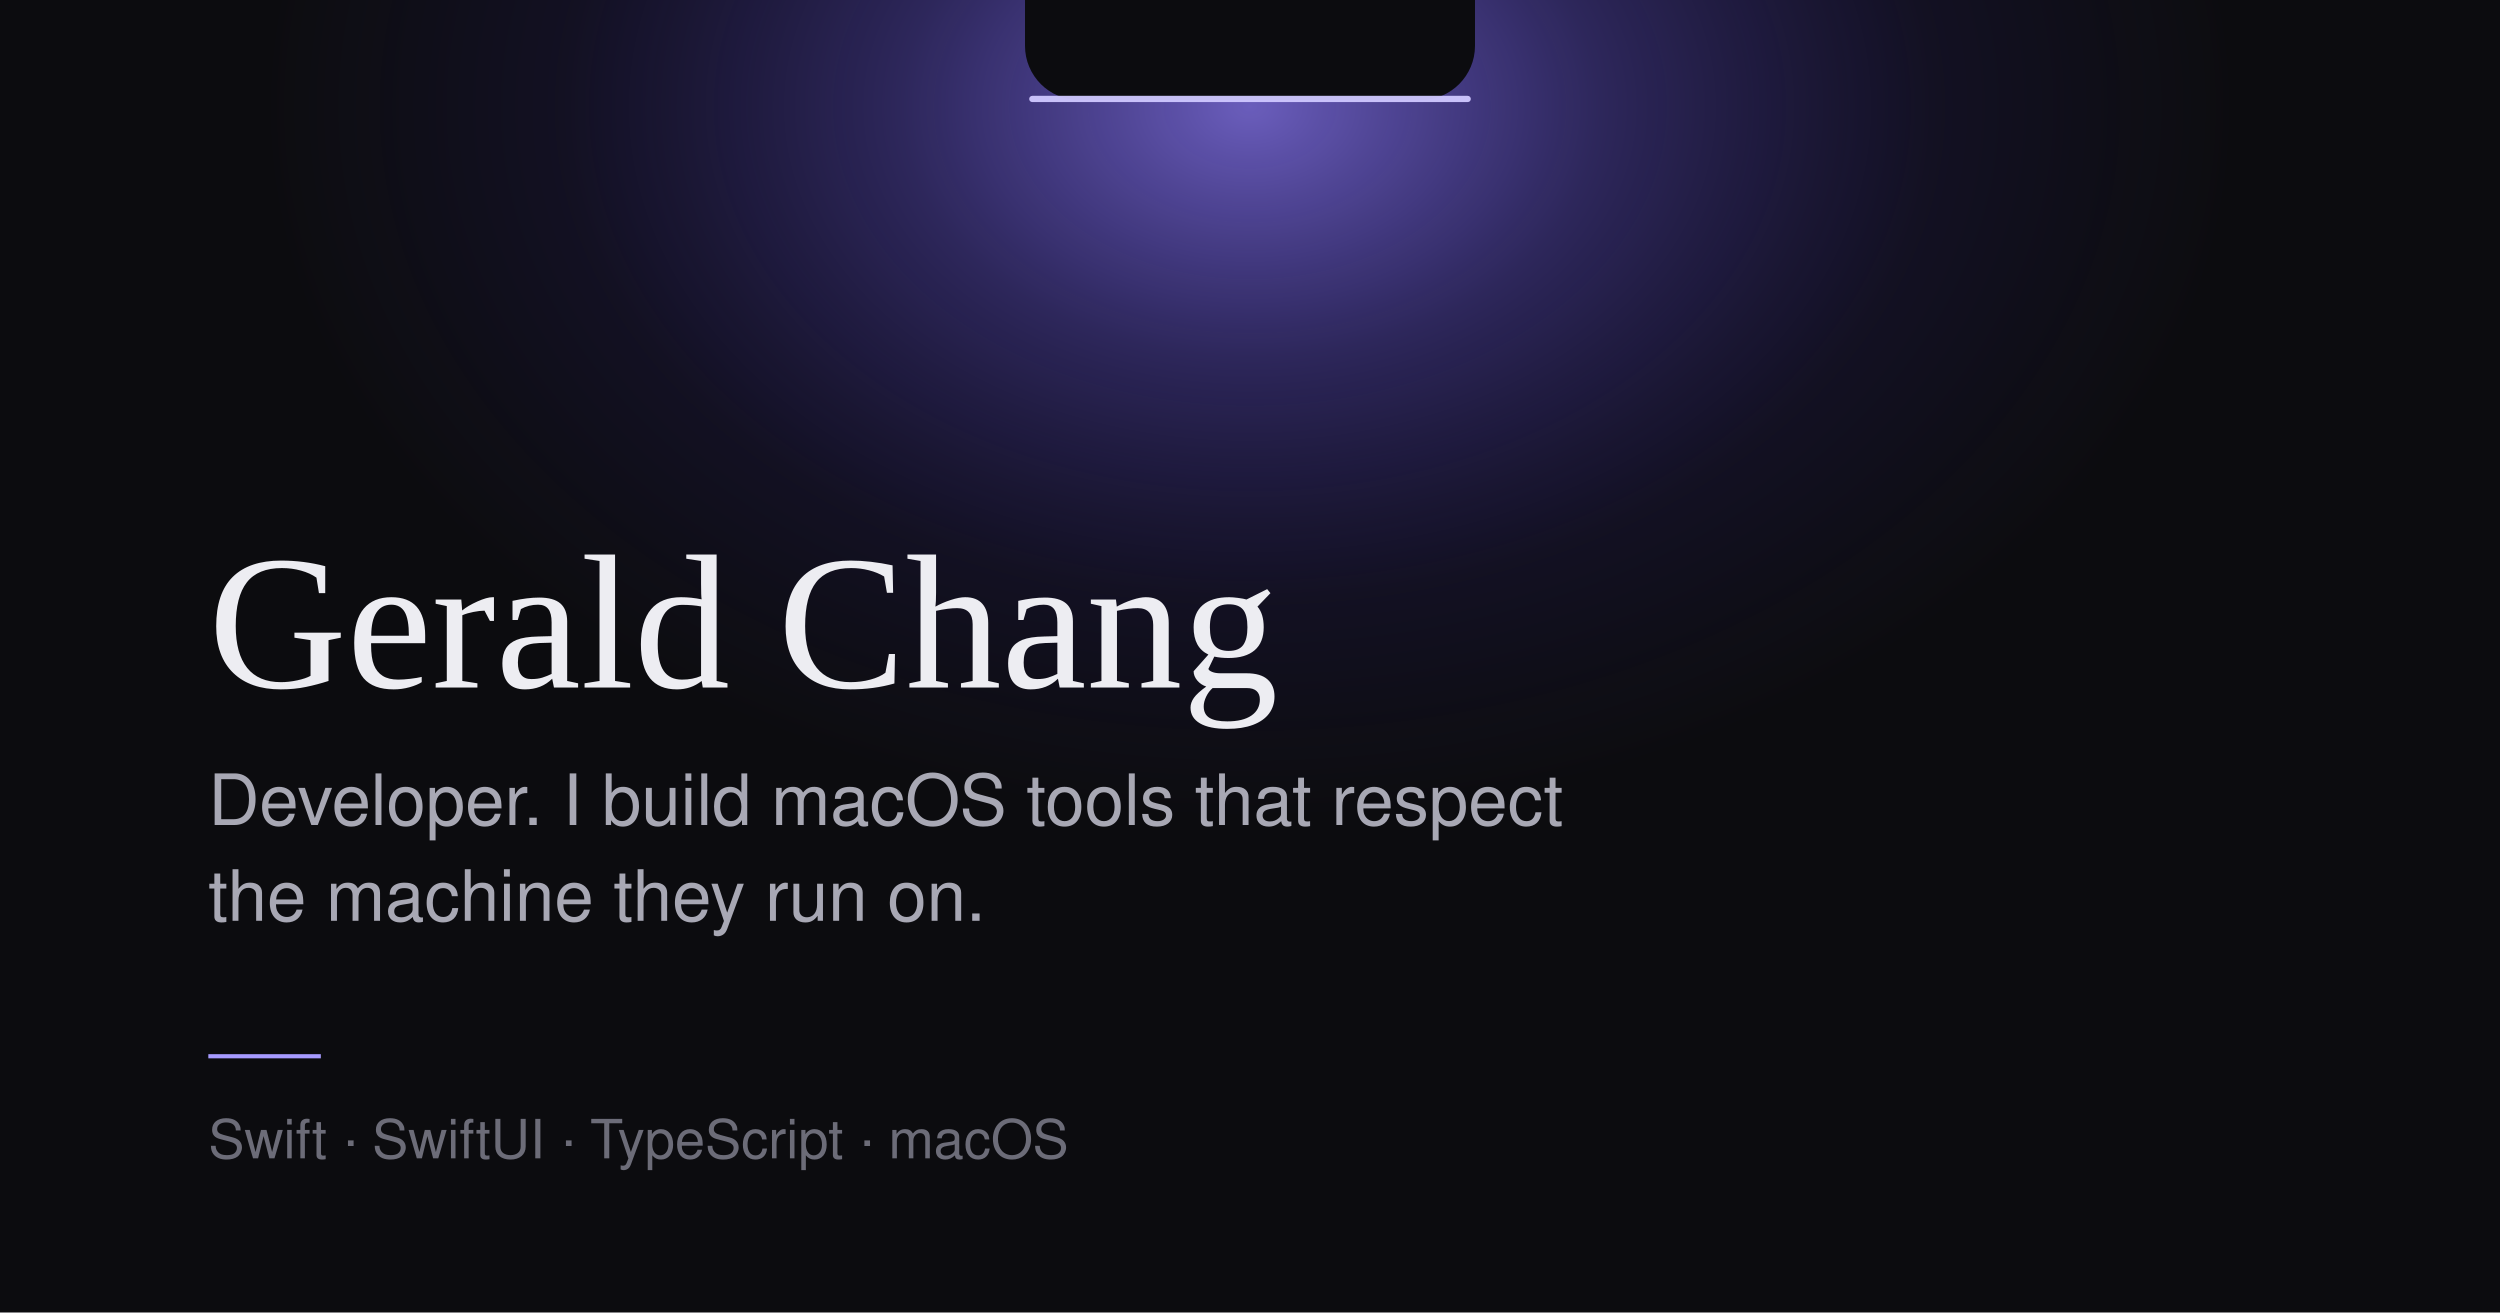
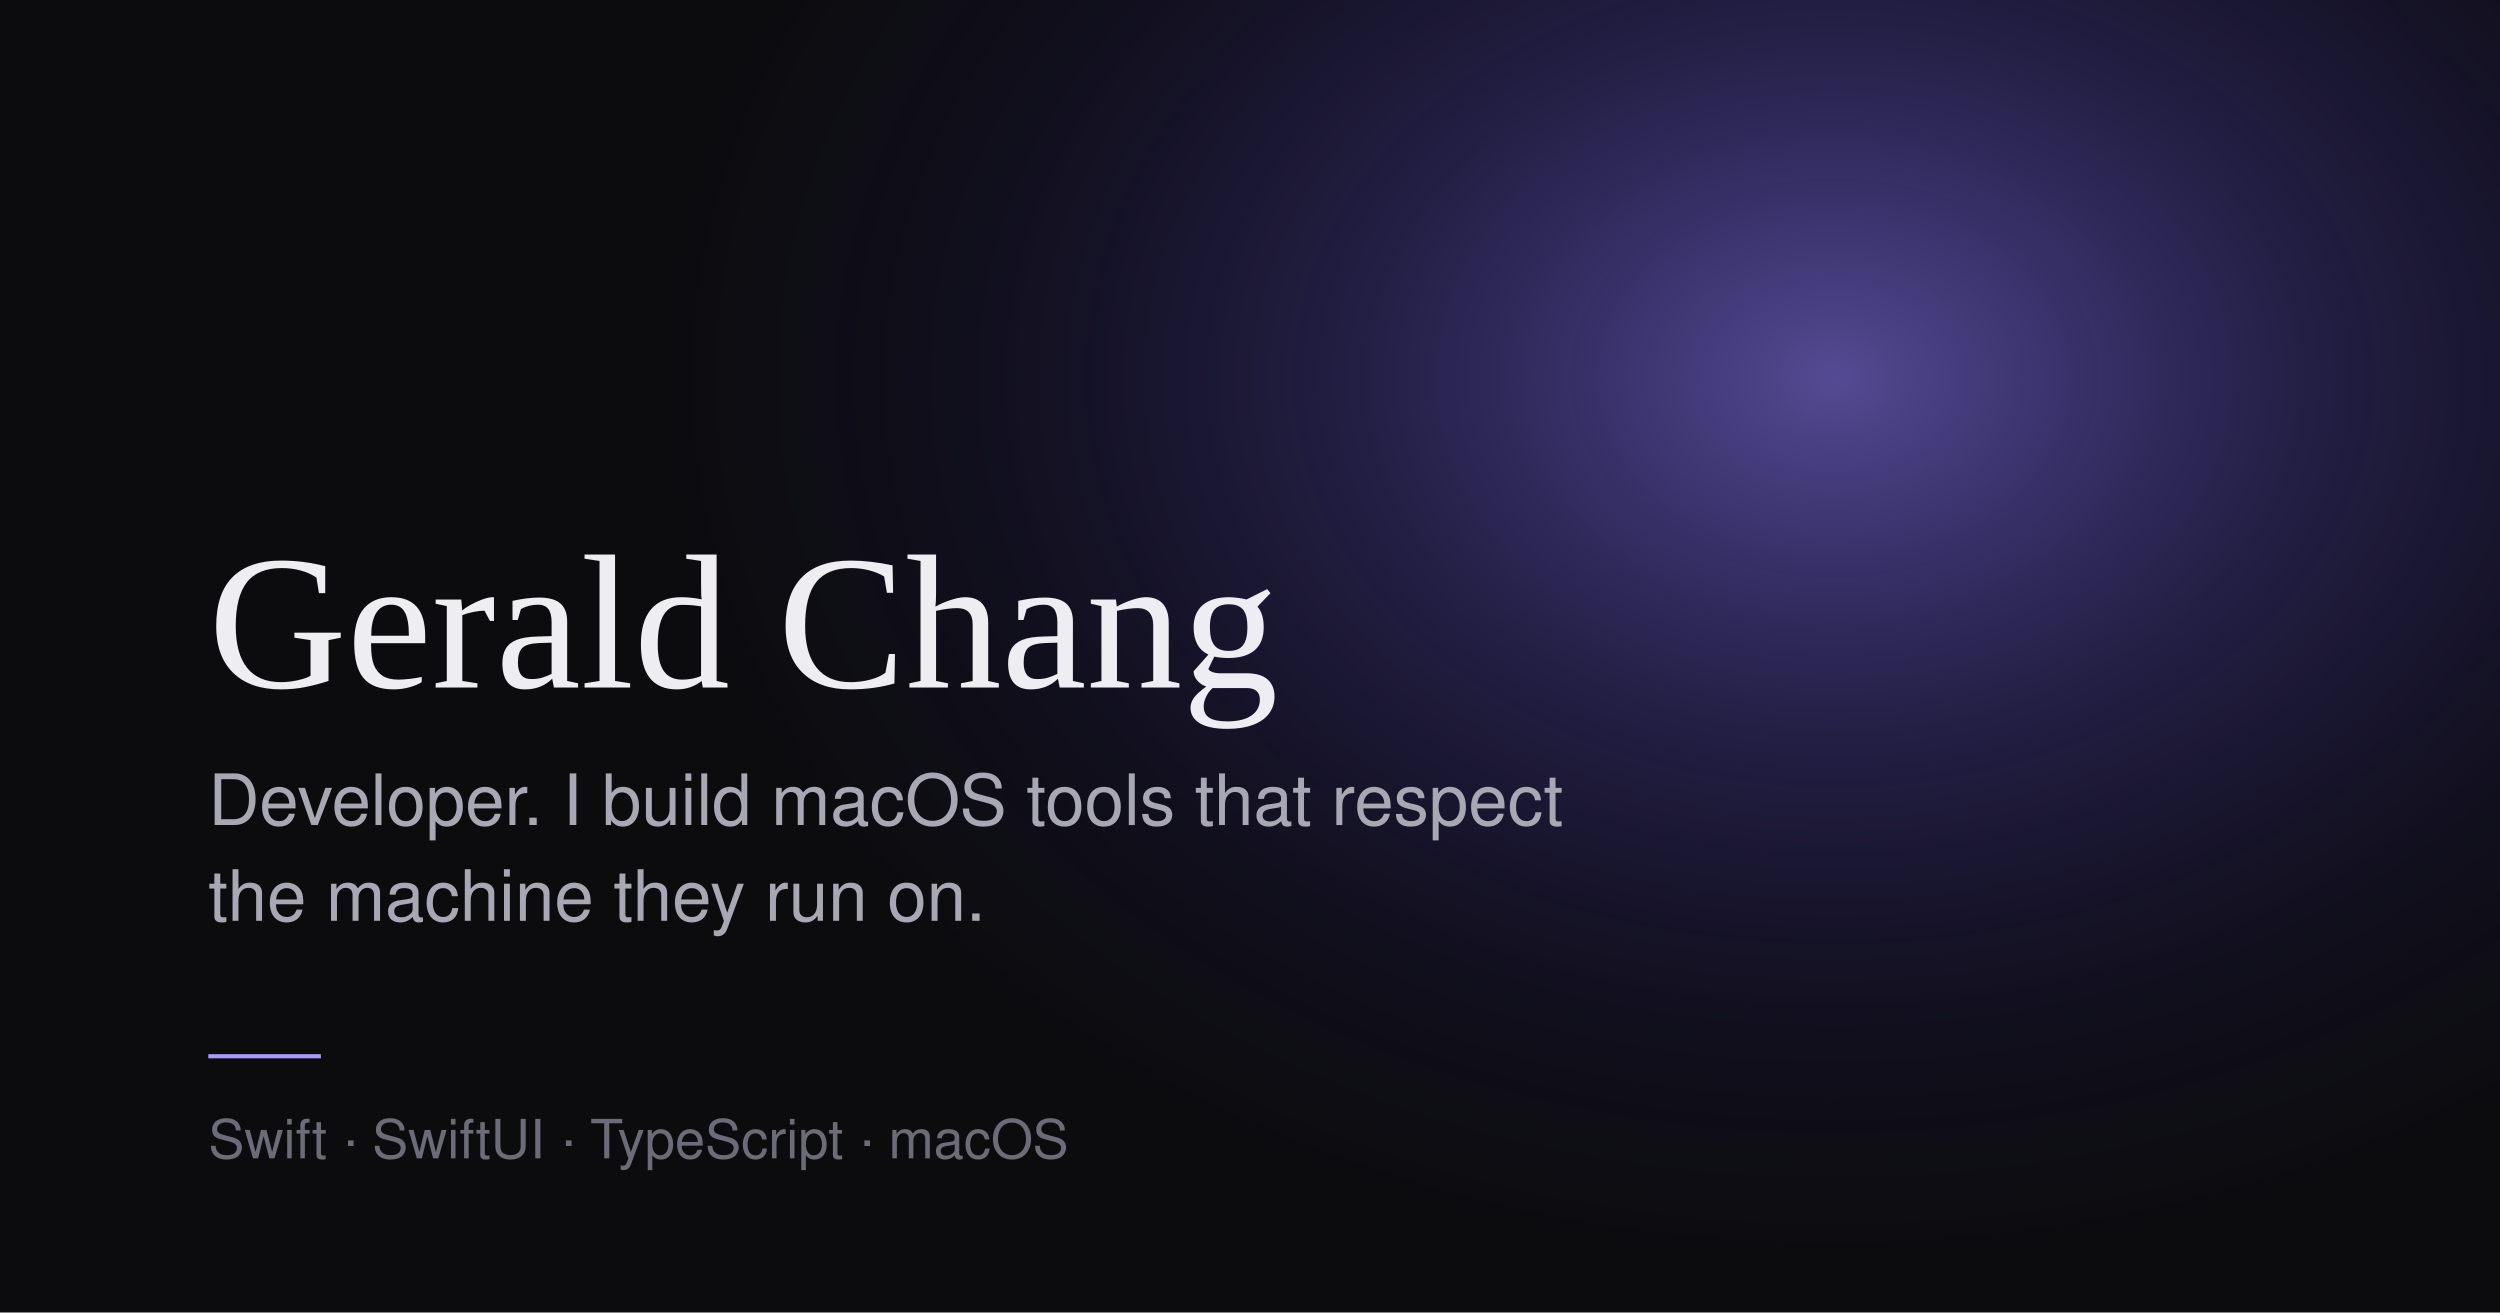
<svg xmlns="http://www.w3.org/2000/svg" width="1200" height="630" viewBox="0 0 1200 630">
  <defs>
    <radialGradient id="glow" cx="50%" cy="50%" r="50%">
-       <stop offset="0%" stop-color="#8f7dff" stop-opacity="0.72" />
-       <stop offset="35%" stop-color="#6f5cf0" stop-opacity="0.34" />
-       <stop offset="70%" stop-color="#4b37c8" stop-opacity="0.10" />
+       <stop offset="0%" stop-color="#8f7dff" stop-opacity="0.55" />
+       <stop offset="40%" stop-color="#6f5cf0" stop-opacity="0.24" />
+       <stop offset="75%" stop-color="#4b37c8" stop-opacity="0.07" />
      <stop offset="100%" stop-color="#4b37c8" stop-opacity="0" />
    </radialGradient>
  </defs>
  <rect width="1200" height="630" fill="#0c0c0f" />
-   <ellipse cx="600" cy="52" rx="470" ry="340" fill="url(#glow)" />
-   <path d="M492 0 h216 v22 a26 26 0 0 1 -26 26 h-164 a26 26 0 0 1 -26 -26 z" fill="#0c0c0f" />
-   <rect x="494" y="46" width="212" height="3" rx="1.5" fill="#cfc7ff" opacity="0.95" />
+   <ellipse cx="880" cy="180" rx="560" ry="430" fill="url(#glow)" />
  <text x="100" y="330" font-family="Georgia, 'Times New Roman', serif" font-size="92" fill="#ededf2">Gerald Chang</text>
  <text x="100" y="396" font-family="Helvetica, Arial, sans-serif" font-size="34" fill="#a8a8b4">Developer. I build macOS tools that respect</text>
  <text x="100" y="442" font-family="Helvetica, Arial, sans-serif" font-size="34" fill="#a8a8b4">the machine they run on.</text>
  <rect x="100" y="506" width="54" height="2" fill="#a79bff" />
  <text x="100" y="556" font-family="Helvetica, Arial, sans-serif" font-size="26" fill="#6c6c78">Swift · SwiftUI · TypeScript · macOS</text>
</svg>
